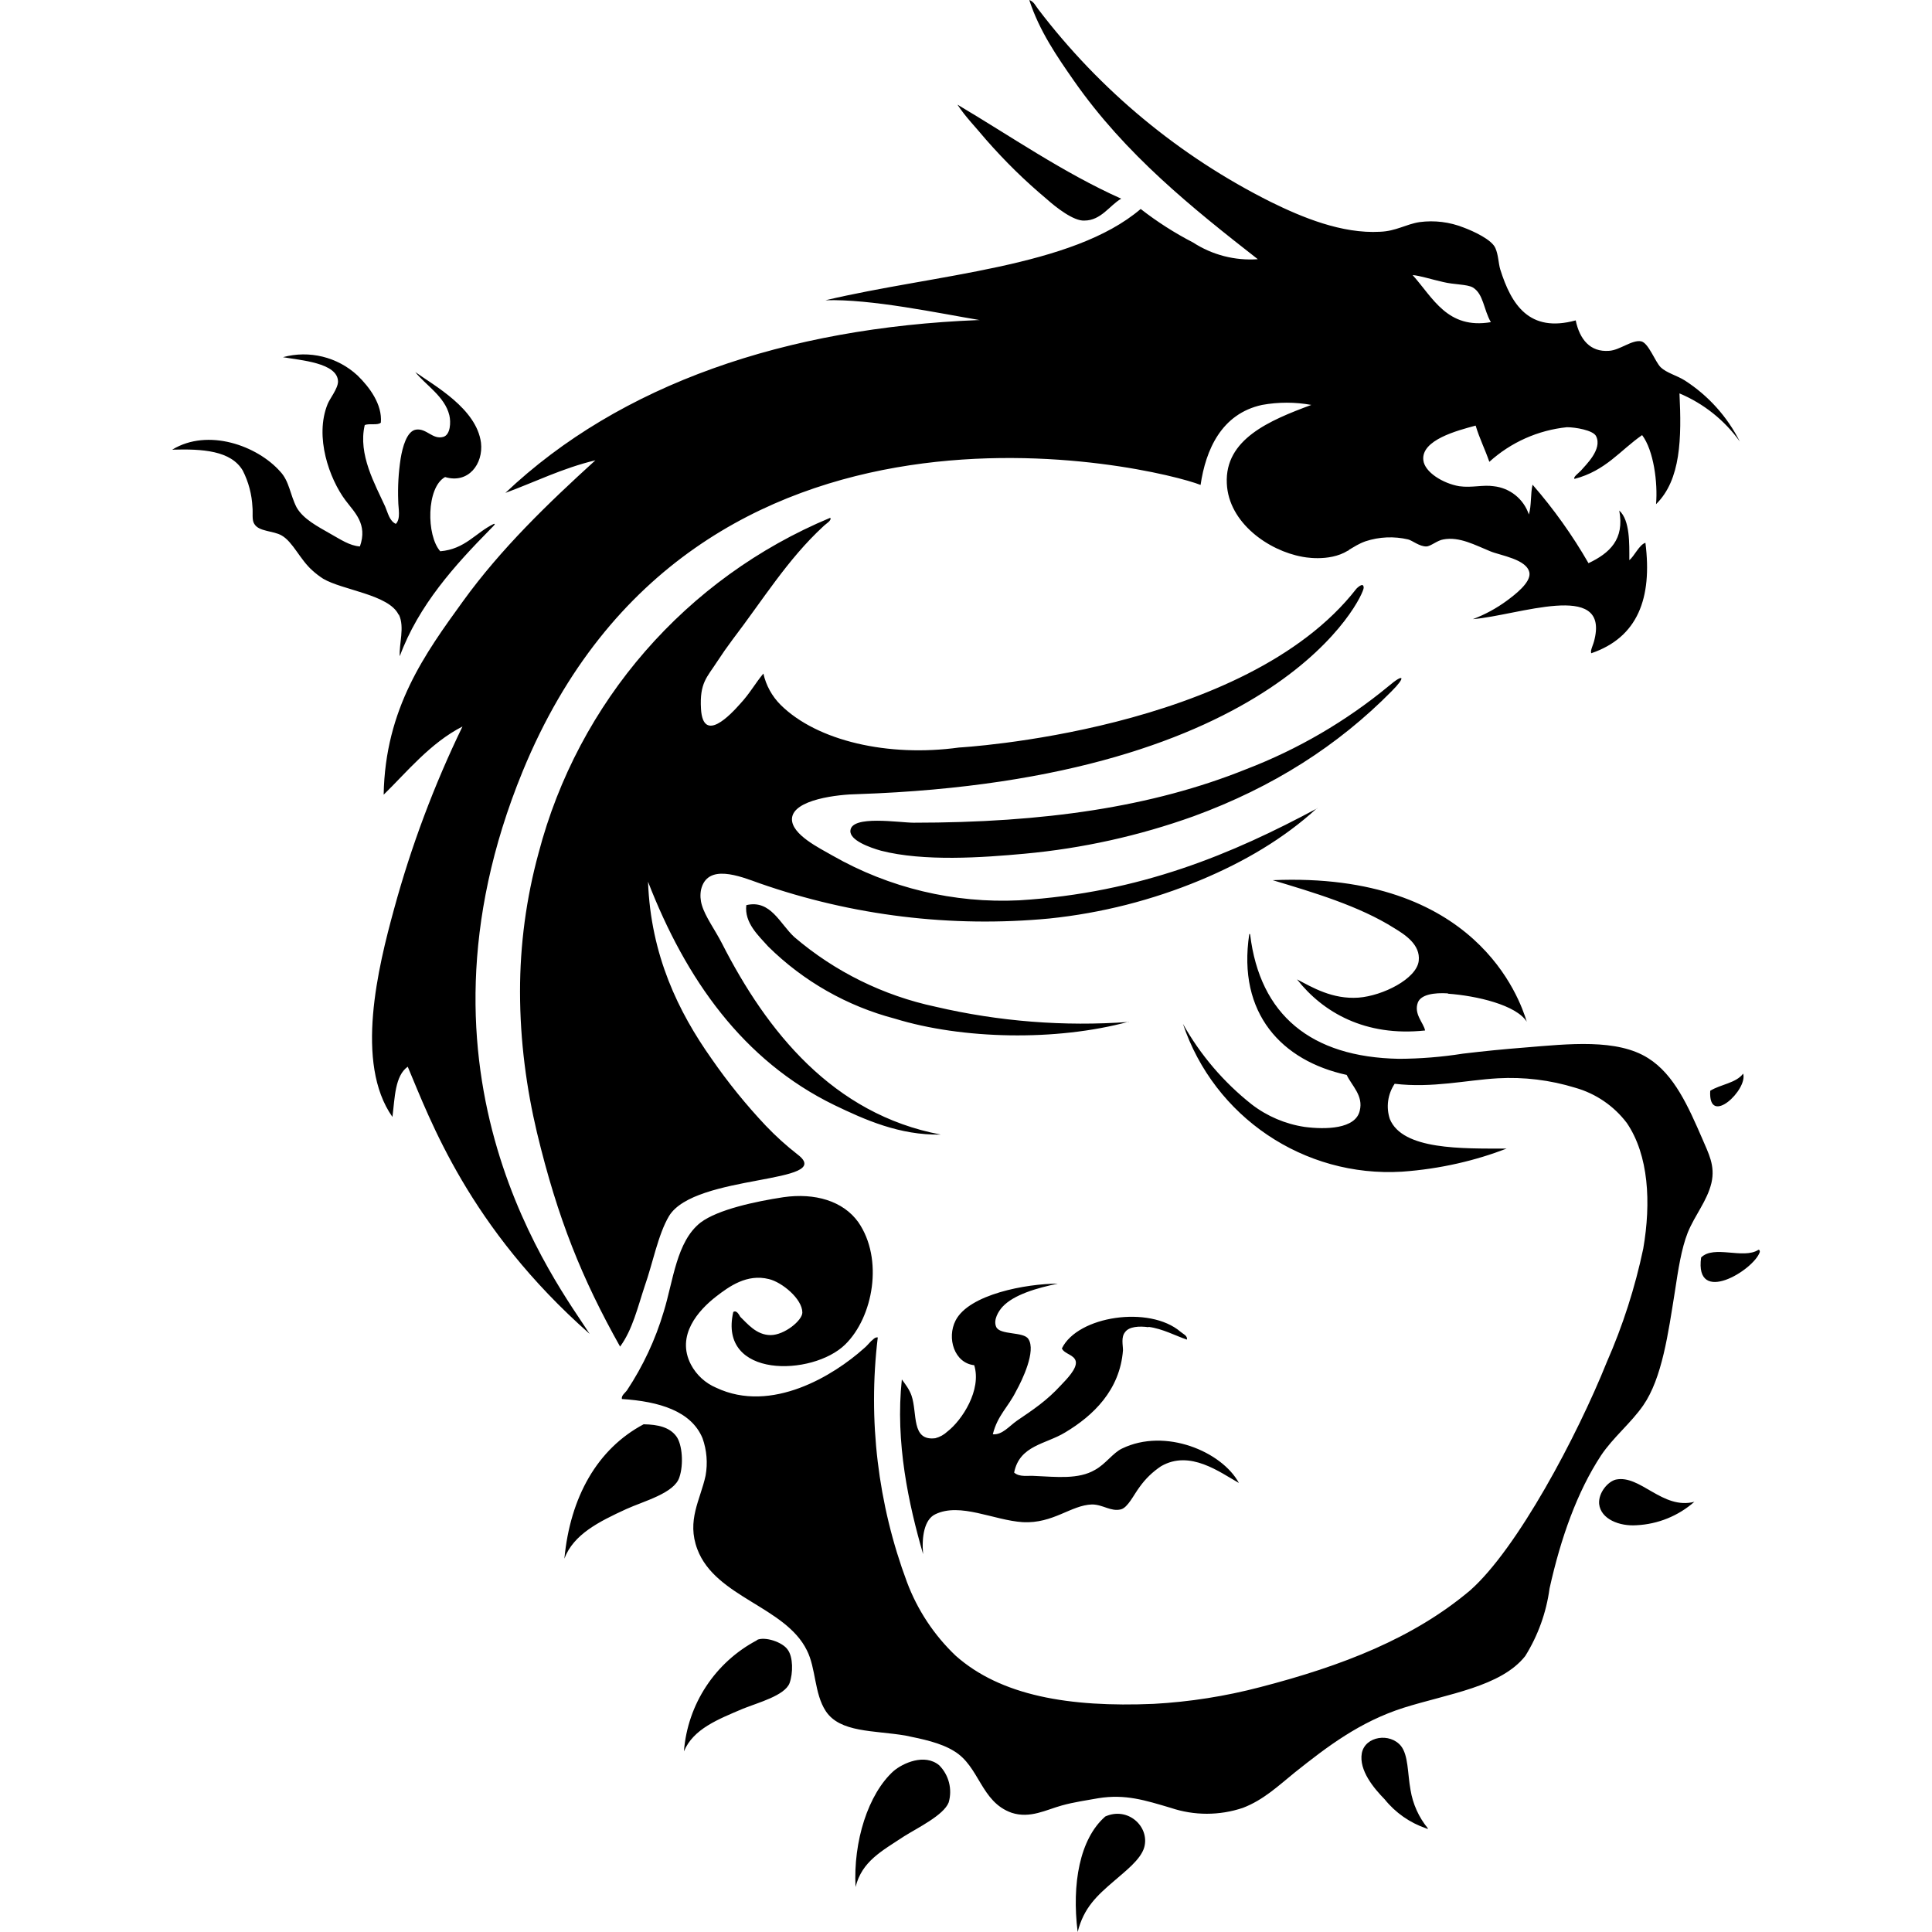
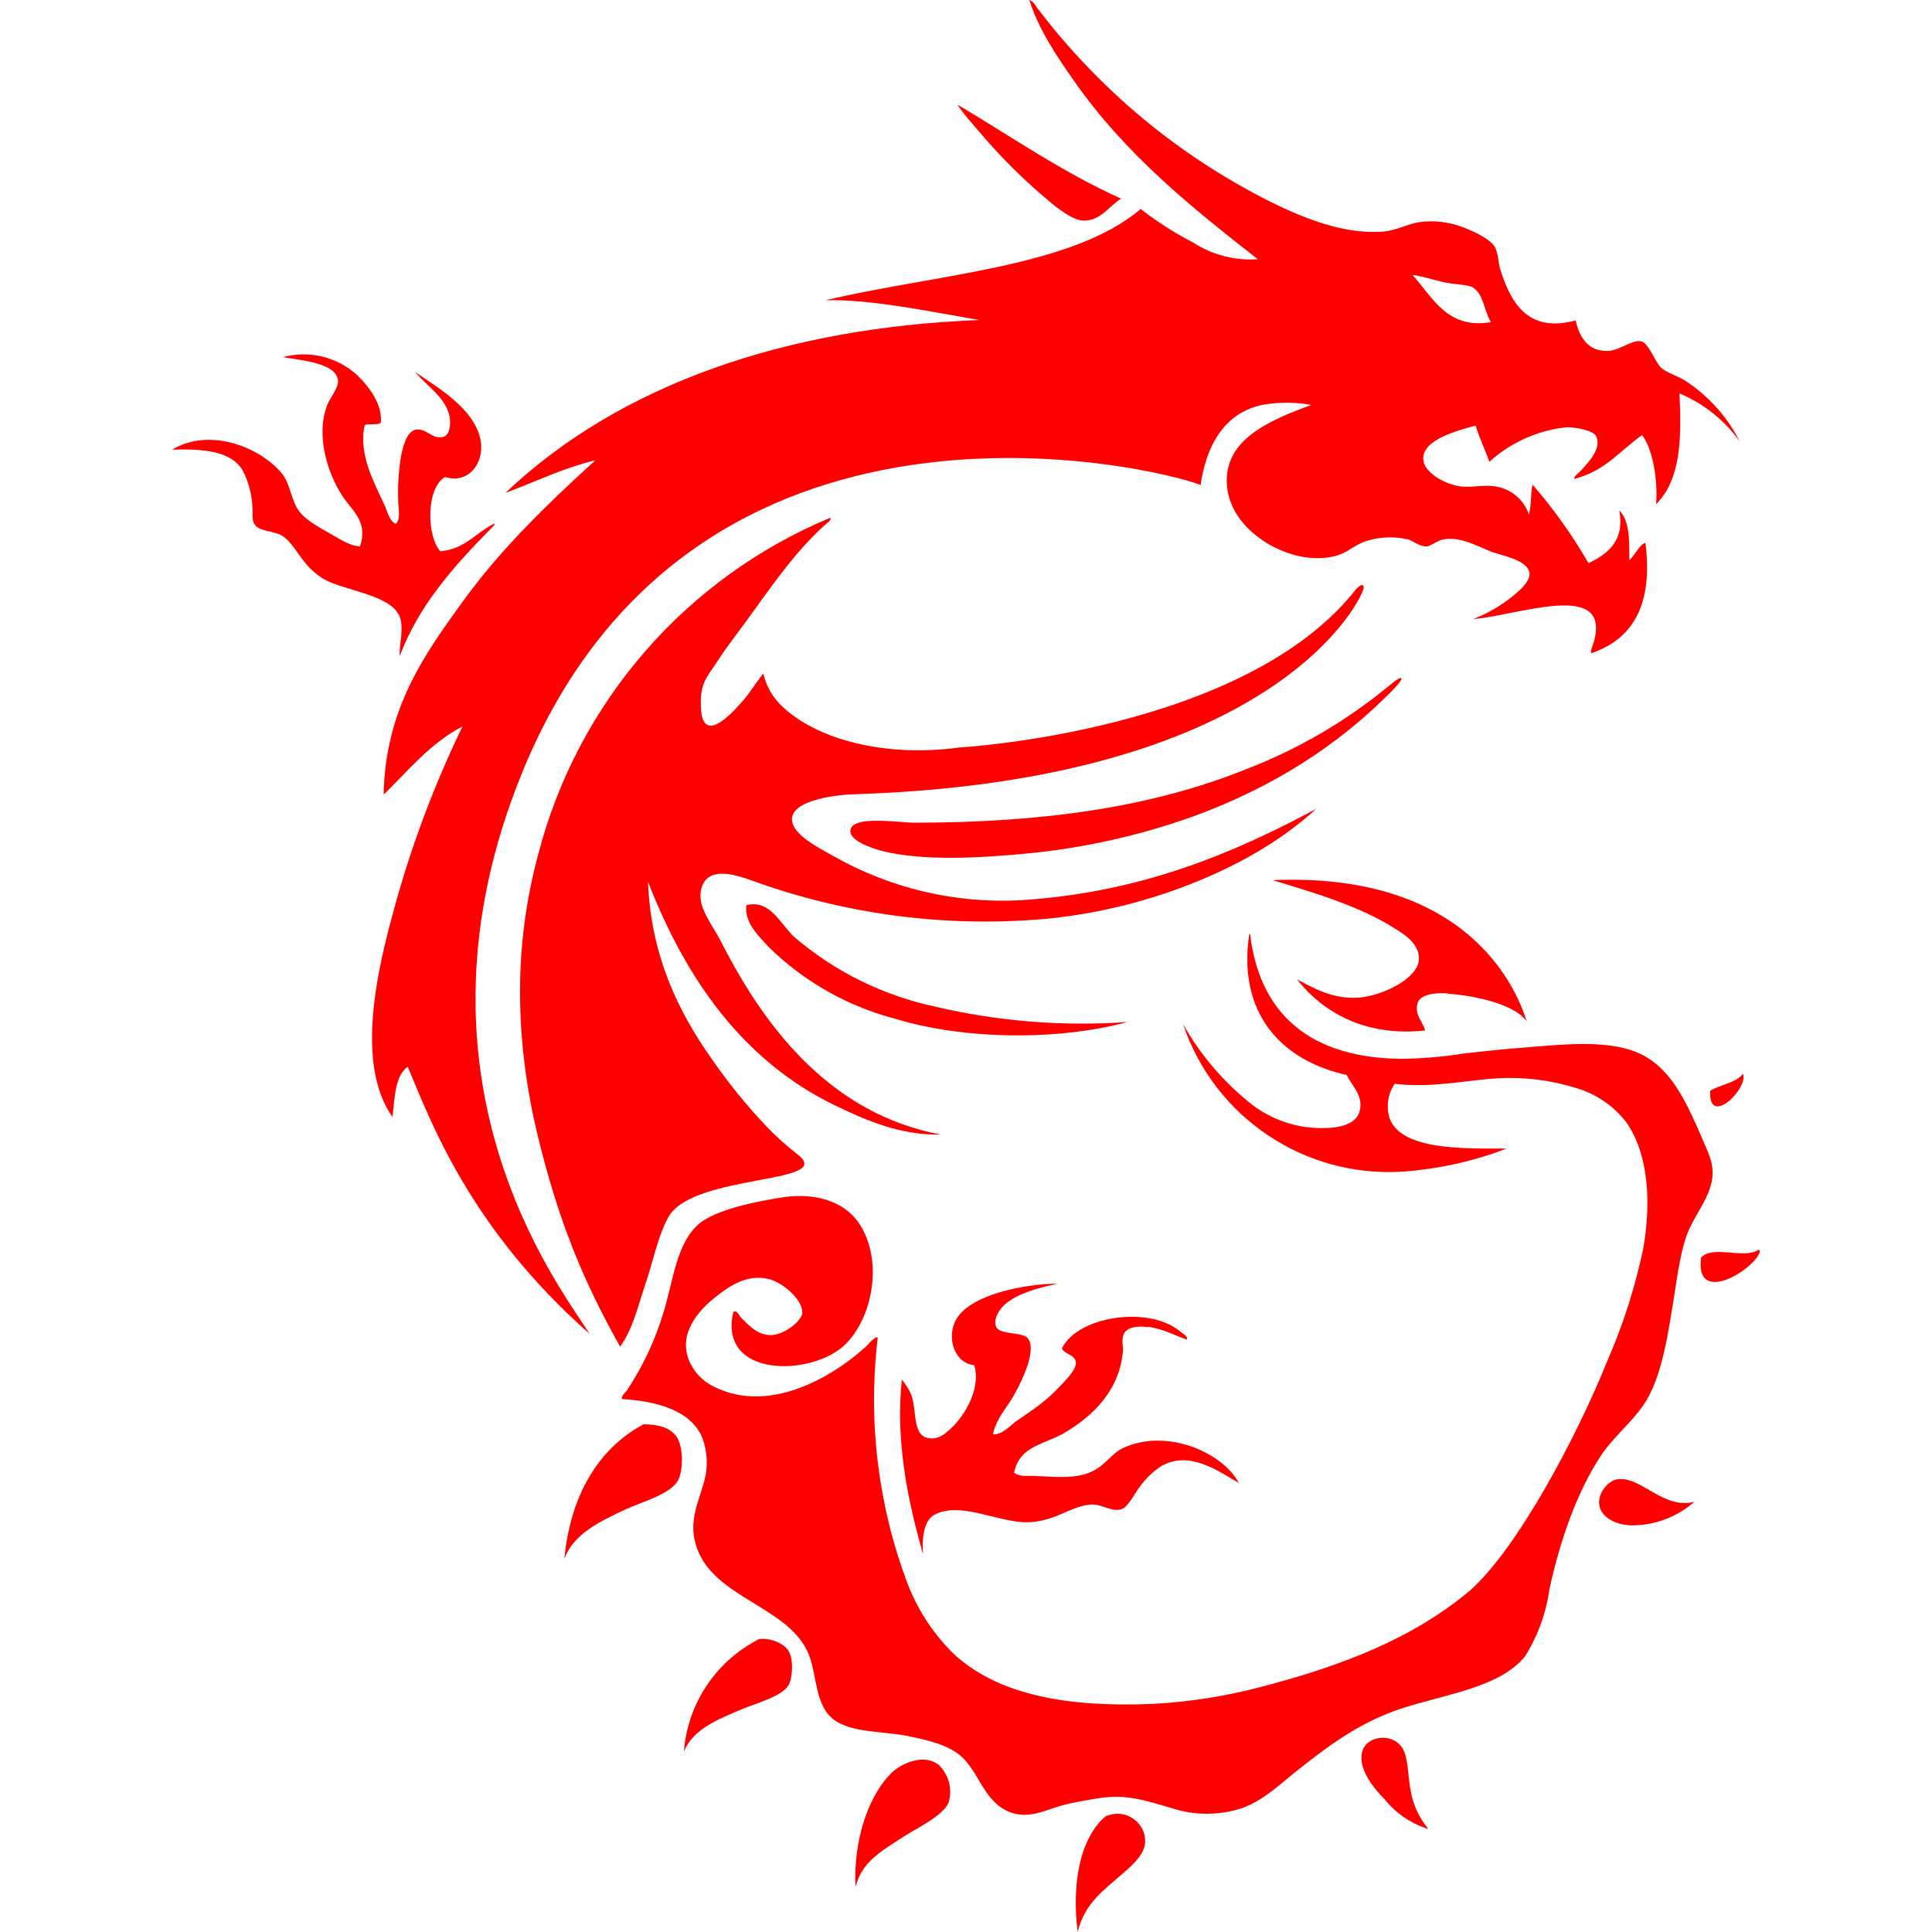
- <svg xmlns="http://www.w3.org/2000/svg" role="img" viewBox="0 0 24 24">
+ <svg xmlns="http://www.w3.org/2000/svg" fill="#FF0000" role="img" viewBox="0 0 24 24">
  <path d="M16.362 10.042c-1.044.56-2.193 1.05-3.7 1.142a4.26 4.26 0 0 1-2.321-.556c-.155-.09-.51-.26-.503-.457.011-.242.582-.303.816-.306 5.262-.178 6.29-2.472 6.286-2.563 0-.083-.09.011-.09.011-1.38 1.777-4.937 1.973-4.937 1.973-.877.121-1.761-.08-2.215-.529a.794.794 0 0 1-.215-.39c-.102.122-.17.25-.291.379-.114.128-.458.499-.484.06-.019-.325.076-.393.2-.586a5.178 5.178 0 0 1 .193-.276c.374-.49.684-.997 1.123-1.402.037-.038.11-.075.09-.11a6.221 6.221 0 0 0-3.624 4.166 6.508 6.508 0 0 0-.23 1.72c0 .62.082 1.209.21 1.75.258 1.073.56 1.817 1.033 2.66.155-.211.219-.491.306-.752.098-.276.166-.642.302-.87.321-.528 2.079-.396 1.599-.763a3.613 3.613 0 0 1-.397-.359 7.083 7.083 0 0 1-.673-.831c-.412-.582-.756-1.285-.79-2.2.469 1.21 1.18 2.222 2.313 2.774.378.182.813.378 1.323.367-1.341-.253-2.162-1.285-2.717-2.374-.087-.17-.208-.332-.25-.476a.4.4 0 0 1-.011-.189c.076-.336.484-.17.726-.083a8.489 8.489 0 0 0 3.602.438 6.678 6.678 0 0 0 1.874-.476c.545-.227 1.04-.518 1.452-.896m-2.34 2.657a8.001 8.001 0 0 1-2.4-.189 3.969 3.969 0 0 1-1.754-.865c-.181-.166-.295-.469-.597-.397-.026.22.151.378.272.514a3.507 3.507 0 0 0 1.573.896c.835.257 2.003.283 2.906.038M11.35 10.22c-.178 0-.771-.098-.786.098-.012.121.245.212.381.25.53.136 1.255.086 1.784.037a8.515 8.515 0 0 0 2.098-.465c.99-.362 1.795-.88 2.457-1.55.181-.18.162-.234-.034-.067a6.365 6.365 0 0 1-1.769 1.032c-1.172.472-2.517.665-4.131.665m6.576-6.717c.136.034.299.027.37.068.133.08.133.273.224.431-.54.091-.718-.302-.972-.585.091.007.227.052.378.086M7.325 16.57c-.393-.613-2.39-3.19-.832-6.989 2.128-5.178 7.88-3.772 8.421-3.557.064-.434.257-.884.764-.994a1.712 1.712 0 0 1 .612 0c-.522.193-1.077.427-1.05.976.022.49.52.835.936.91 0 0 .33.072.567-.075a.019.019 0 0 0 .016-.012c.064-.037.12-.075.204-.105a.979.979 0 0 1 .529-.023c.049.011.143.09.227.087.052 0 .136-.076.211-.087.2-.038.397.072.582.147.125.053.465.099.488.273.011.12-.178.264-.28.34a1.765 1.765 0 0 1-.423.23c.56-.045 1.682-.48 1.512.246-.015.076-.057.14-.042.178.578-.197.76-.685.673-1.372-.076.022-.14.17-.2.215v-.004c0-.196.01-.491-.125-.612.068.359-.121.53-.382.654a6.176 6.176 0 0 0-.695-.975c-.027.113-.012.26-.046.37a.518.518 0 0 0-.438-.351c-.129-.02-.272.022-.427 0-.2-.034-.431-.174-.446-.325-.027-.25.423-.367.65-.428.049.163.117.295.17.45a1.693 1.693 0 0 1 .964-.43c.102 0 .329.037.363.113.079.162-.129.355-.19.427-.037.038-.098.08-.079.102.39-.102.567-.355.84-.544.143.189.196.59.173.858.31-.303.318-.824.291-1.376a1.761 1.761 0 0 1 .749.597 1.943 1.943 0 0 0-.68-.756c-.1-.064-.228-.094-.303-.166-.068-.068-.151-.303-.242-.322-.113-.022-.265.11-.397.118-.238.019-.367-.144-.416-.378-.578.158-.8-.197-.937-.632-.023-.075-.023-.18-.06-.264-.042-.106-.273-.212-.394-.257a1.092 1.092 0 0 0-.548-.068c-.17.026-.294.113-.491.12-.476.027-.971-.18-1.357-.37A8.289 8.289 0 0 1 12.896.113c-.03-.038-.053-.094-.11-.113.125.385.348.707.556 1.005.639.915 1.47 1.58 2.283 2.215a1.308 1.308 0 0 1-.805-.208 4.165 4.165 0 0 1-.65-.416c-.85.726-2.548.81-3.916 1.134.567-.019 1.417.163 1.916.246h-.015c-2.389.094-4.449.794-5.877 2.147.37-.136.706-.306 1.118-.405-.59.537-1.171 1.096-1.644 1.75-.468.647-.967 1.33-.986 2.404.287-.28.578-.642.979-.847a13.108 13.108 0 0 0-.85 2.268c-.197.718-.492 1.913-.02 2.582.03-.238.03-.51.19-.624.28.661.76 1.996 2.26 3.319m5.68-14.095c.114.102.333.273.465.265.208 0 .314-.189.458-.272-.719-.321-1.388-.786-2.034-1.168.098.151.227.28.355.435.239.272.477.506.756.74m-8.05 5.16c.075.155 0 .366.011.517.234-.635.688-1.134 1.119-1.572.023-.026.087-.08.049-.072-.227.11-.355.314-.665.34-.174-.196-.174-.793.06-.922.288.087.477-.162.446-.427-.056-.423-.578-.707-.816-.877.125.159.367.303.423.537.02.083.015.242-.075.268-.133.038-.208-.11-.34-.09-.114.018-.167.219-.19.359a2.76 2.76 0 0 0-.03.529c0 .087.034.219-.03.283-.08-.038-.098-.136-.132-.215-.125-.276-.34-.647-.254-1.013.057-.023.163.007.2-.03.02-.227-.143-.443-.29-.586a.983.983 0 0 0-.926-.227c.211.038.68.068.684.302 0 .087-.102.212-.129.28-.166.408.023.93.22 1.194.113.152.28.295.181.575-.128-.008-.246-.09-.363-.155-.166-.095-.34-.185-.423-.329-.083-.162-.09-.325-.204-.446-.284-.321-.896-.544-1.342-.272.378-.011.73.011.877.26a1.119 1.119 0 0 1 .12.454c.008.068-.01.16.023.208.057.098.235.083.34.144.14.08.227.298.382.435a1.02 1.02 0 0 0 .133.102c.242.143.816.196.937.446m3.046 10.057c-.578.306-.914.907-.986 1.67.113-.302.43-.46.767-.615.216-.099.601-.197.662-.397.053-.155.037-.405-.038-.507-.083-.113-.227-.147-.405-.15m1.406 2.683a1.708 1.708 0 0 0-.907 1.38c.117-.28.424-.398.734-.53.189-.076.517-.162.578-.317.045-.125.045-.326-.023-.416-.064-.095-.283-.167-.382-.121m1.701 1.625c-.321.287-.506.88-.476 1.444.08-.321.325-.446.605-.631.162-.102.491-.261.552-.42a.469.469 0 0 0-.118-.461c-.181-.151-.453-.026-.567.072m2.627.567c-.313.276-.415.831-.34 1.432.076-.302.238-.45.454-.635.128-.113.332-.264.374-.42.068-.256-.208-.51-.491-.377m.544-6.085c.174.022.34.113.476.158.011-.049-.05-.071-.08-.098-.385-.329-1.277-.196-1.473.208.034.072.155.076.173.162.016.091-.117.223-.185.295-.177.193-.344.303-.544.439-.098.068-.185.181-.302.17.06-.238.189-.333.29-.537.076-.136.25-.499.152-.646-.057-.095-.355-.046-.4-.151-.039-.087.03-.197.079-.25.14-.151.43-.234.687-.287-.393 0-1.103.132-1.27.457-.113.22-.015.53.231.556.095.306-.151.684-.333.824a.344.344 0 0 1-.15.083c-.303.038-.22-.31-.296-.53-.026-.075-.075-.139-.12-.2-.084.783.086 1.554.264 2.17-.019-.215.015-.43.151-.495.31-.151.726.075 1.089.098.378.019.597-.212.858-.22.136 0 .234.092.359.061.087-.022.159-.181.234-.28a1.017 1.017 0 0 1 .265-.256c.359-.208.73.075.967.208-.211-.39-.914-.688-1.451-.428-.113.053-.204.193-.336.265-.205.121-.48.087-.745.076-.09-.008-.189.019-.26-.042.067-.34.392-.351.634-.499.348-.208.68-.525.718-1.02 0-.068-.026-.163.027-.227.049-.068.174-.076.29-.06m3.138 5.204c-.136-.17-.446-.125-.488.087-.038.215.151.438.284.574a1.126 1.126 0 0 0 .514.36c.011 0 .019.018.022 0a1.01 1.01 0 0 1-.215-.477c-.038-.211-.026-.43-.12-.548m.585-9.343c.359.026.847.14.979.348-.087-.284-.631-1.867-3.156-1.758.503.151 1.077.321 1.512.597.132.08.325.204.302.405-.026.223-.446.434-.748.457-.325.023-.575-.128-.764-.227.321.409.847.715 1.591.635-.018-.094-.143-.204-.09-.347.038-.099.2-.125.374-.114m2.086 6.04c-.098.023-.219.163-.208.302.02.19.254.28.465.265a1.175 1.175 0 0 0 .718-.291c-.396.102-.672-.34-.975-.276m.34-.922c.235-.34.31-.896.393-1.414.042-.276.08-.529.16-.733.09-.22.241-.393.294-.616.05-.216-.038-.37-.113-.548-.174-.4-.348-.798-.673-1.002-.386-.245-.987-.177-1.535-.132a18.282 18.282 0 0 0-.767.076 5.216 5.216 0 0 1-.794.064c-1.096-.02-1.727-.548-1.848-1.542 0 0 0-.012-.011-.008-.151.99.408 1.576 1.21 1.75.064.136.21.257.162.446-.053.227-.424.234-.684.2a1.425 1.425 0 0 1-.658-.28 3.383 3.383 0 0 1-.854-1 2.699 2.699 0 0 0 2.721 1.836c.48-.034.919-.14 1.3-.287-.555 0-1.292.019-1.451-.367a.503.503 0 0 1 .06-.438c.47.056.889-.046 1.282-.068a2.744 2.744 0 0 1 .96.117 1.22 1.22 0 0 1 .642.438c.272.4.303.987.204 1.561a7.181 7.181 0 0 1-.453 1.41c-.37.922-1.111 2.317-1.697 2.835-.703.593-1.584.937-2.608 1.202a6.66 6.66 0 0 1-1.323.208c-1.054.045-1.901-.102-2.46-.598a2.445 2.445 0 0 1-.605-.914 6.474 6.474 0 0 1-.363-3.04c-.038-.007-.064.035-.083.046-.03.03-.057.065-.09.091-.371.333-1.146.813-1.834.488a.635.635 0 0 1-.314-.288c-.189-.363.095-.676.314-.846.162-.125.382-.284.654-.216.162.038.416.246.416.416 0 .098-.223.28-.394.28-.177 0-.29-.144-.377-.227-.016-.027-.046-.087-.087-.06-.19.83.986.8 1.39.404.348-.34.48-1.062.163-1.52-.189-.264-.54-.366-.93-.31-.347.053-.812.152-1.028.314-.302.235-.34.726-.46 1.111a3.651 3.651 0 0 1-.454.972c-.027.038-.072.064-.065.11.465.03.862.15 1.002.487a.907.907 0 0 1 .038.465c-.065.302-.238.555-.102.915.226.597 1.092.71 1.36 1.254.114.223.091.537.235.756.177.269.597.238.986.303.22.045.439.09.605.192.321.19.332.632.718.768.23.075.43-.038.624-.091.15-.042.31-.064.453-.09.337-.054.582.026.9.12a1.406 1.406 0 0 0 .895 0c.257-.098.443-.276.643-.438.408-.325.809-.631 1.353-.805.552-.174 1.21-.261 1.512-.643a2.124 2.124 0 0 0 .302-.839c.14-.631.344-1.202.639-1.652.151-.226.37-.4.525-.623m1.24-4.12c-.087.117-.28.132-.408.212-.027.46.476-.02.408-.216m.19 2.192c-.186.121-.553-.064-.711.095-.084.605.653.159.729-.068 0-.015 0-.03-.023-.027" />
</svg>
